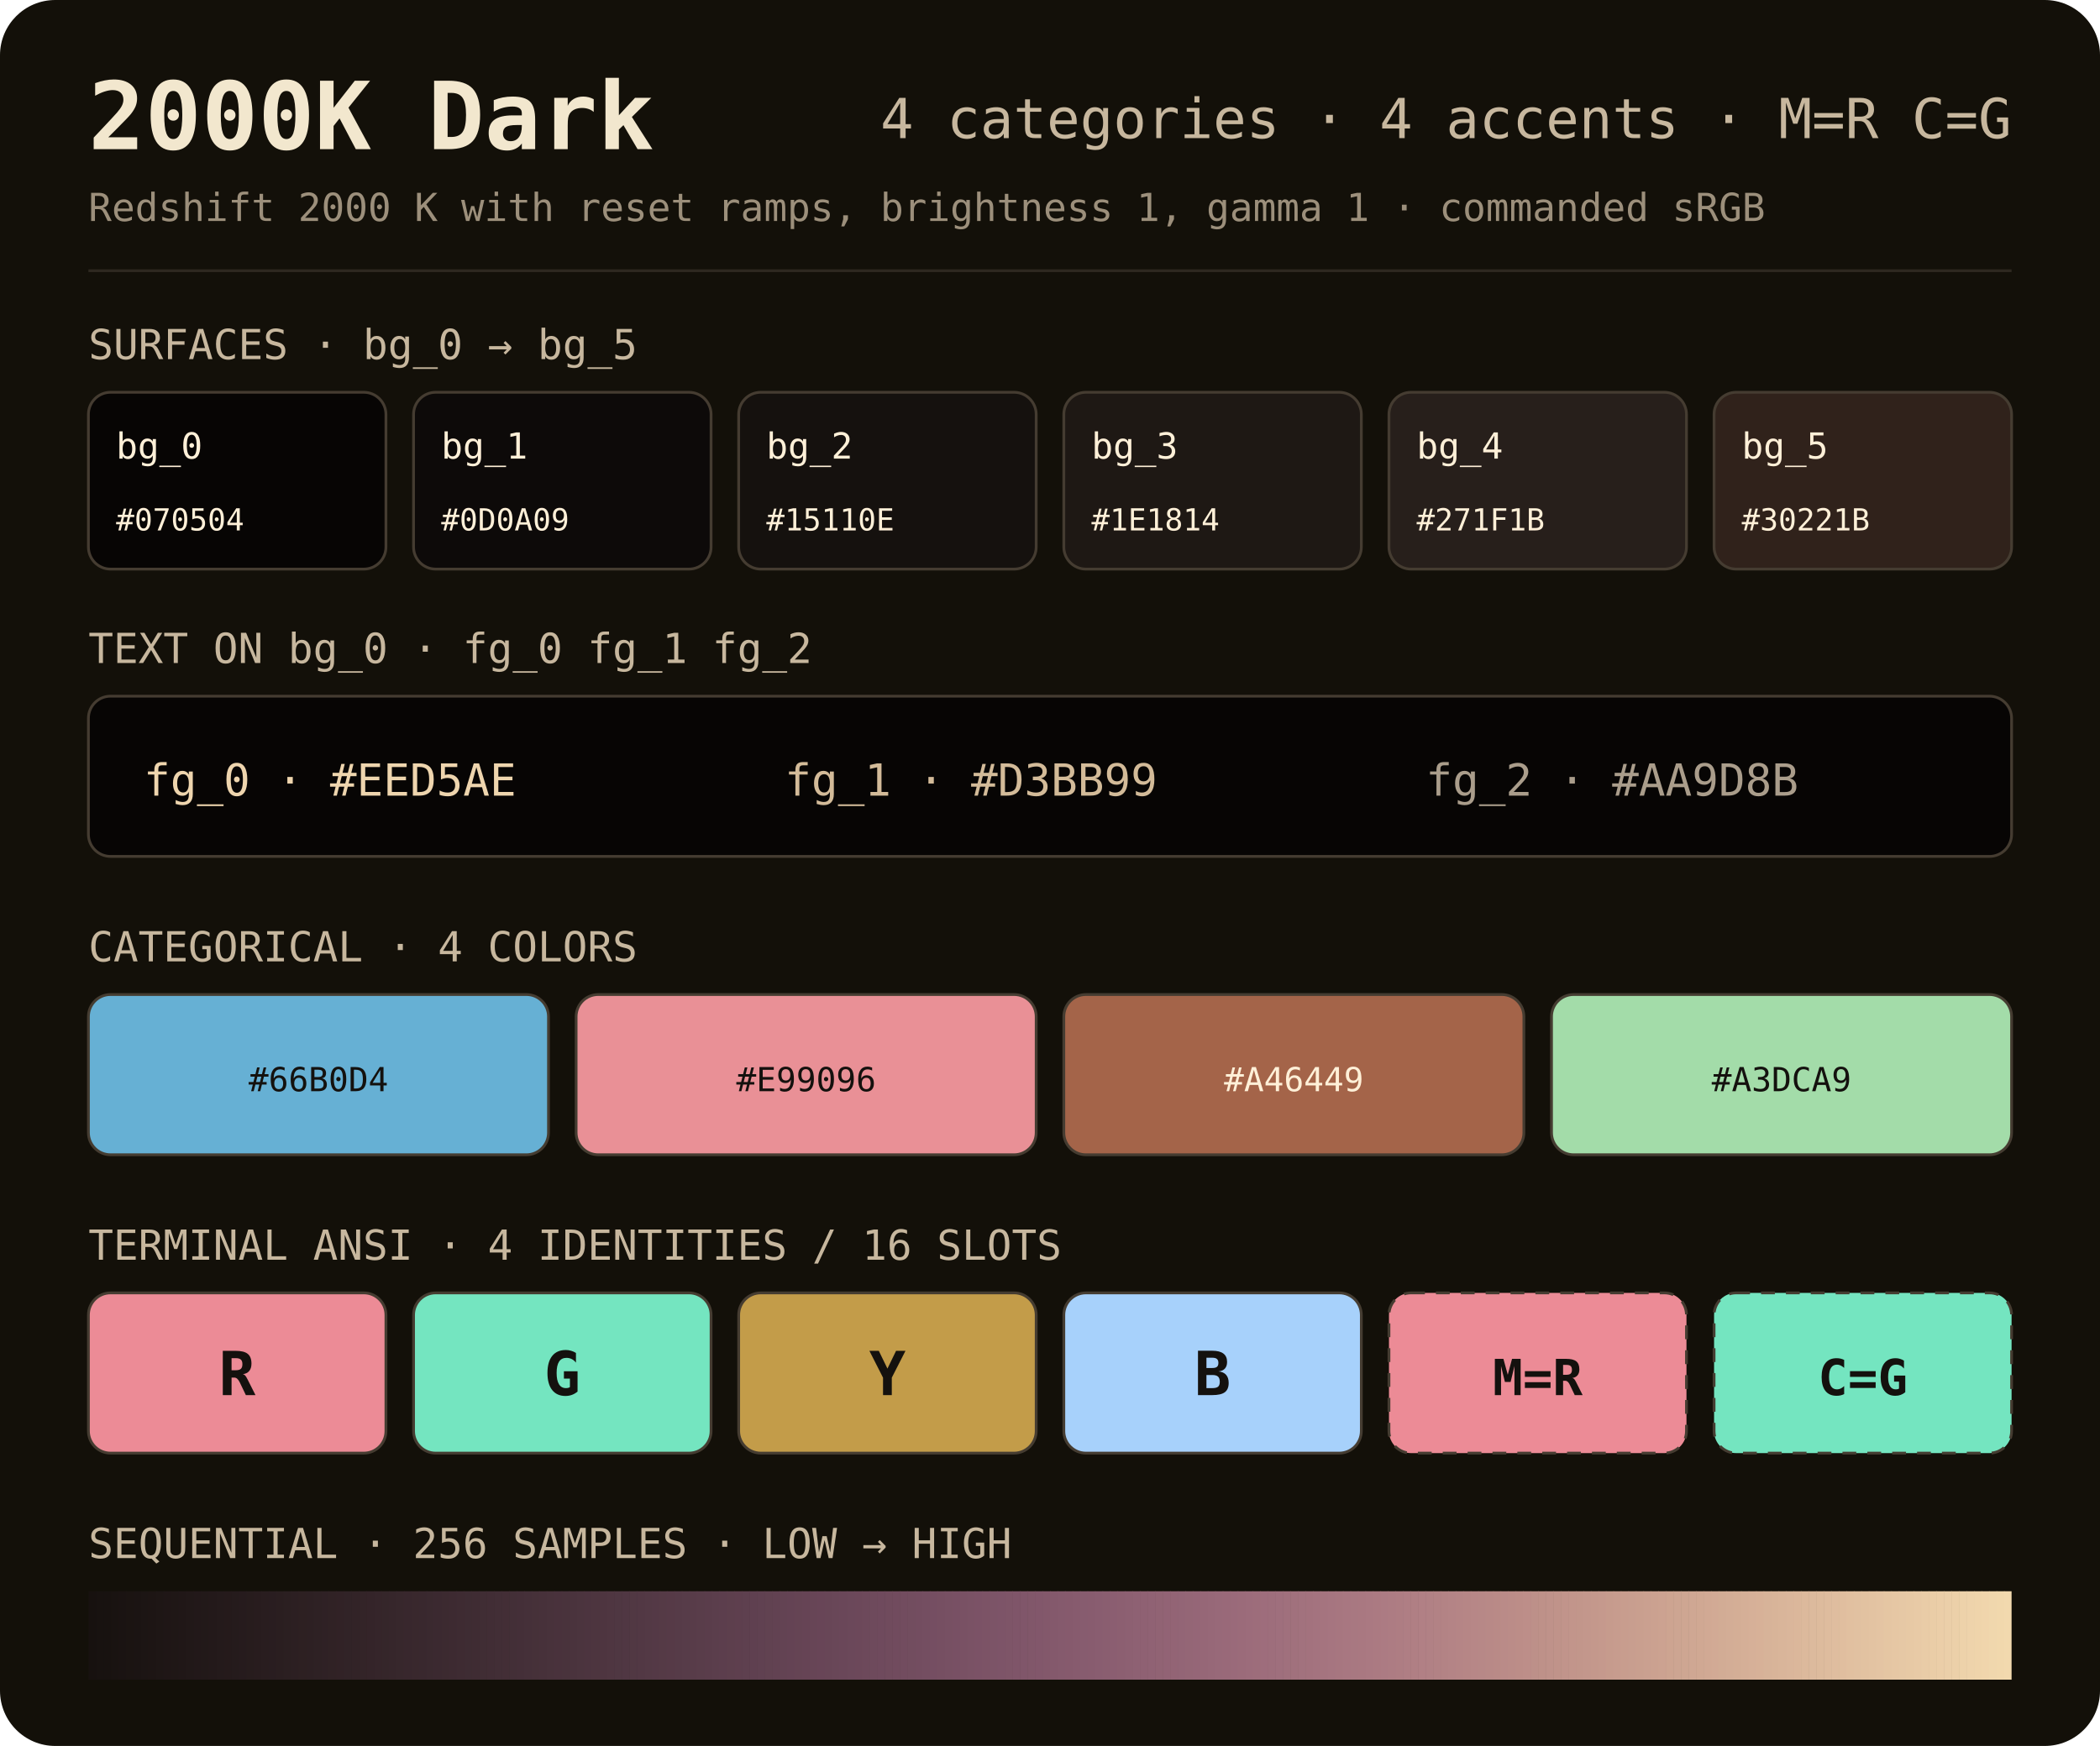
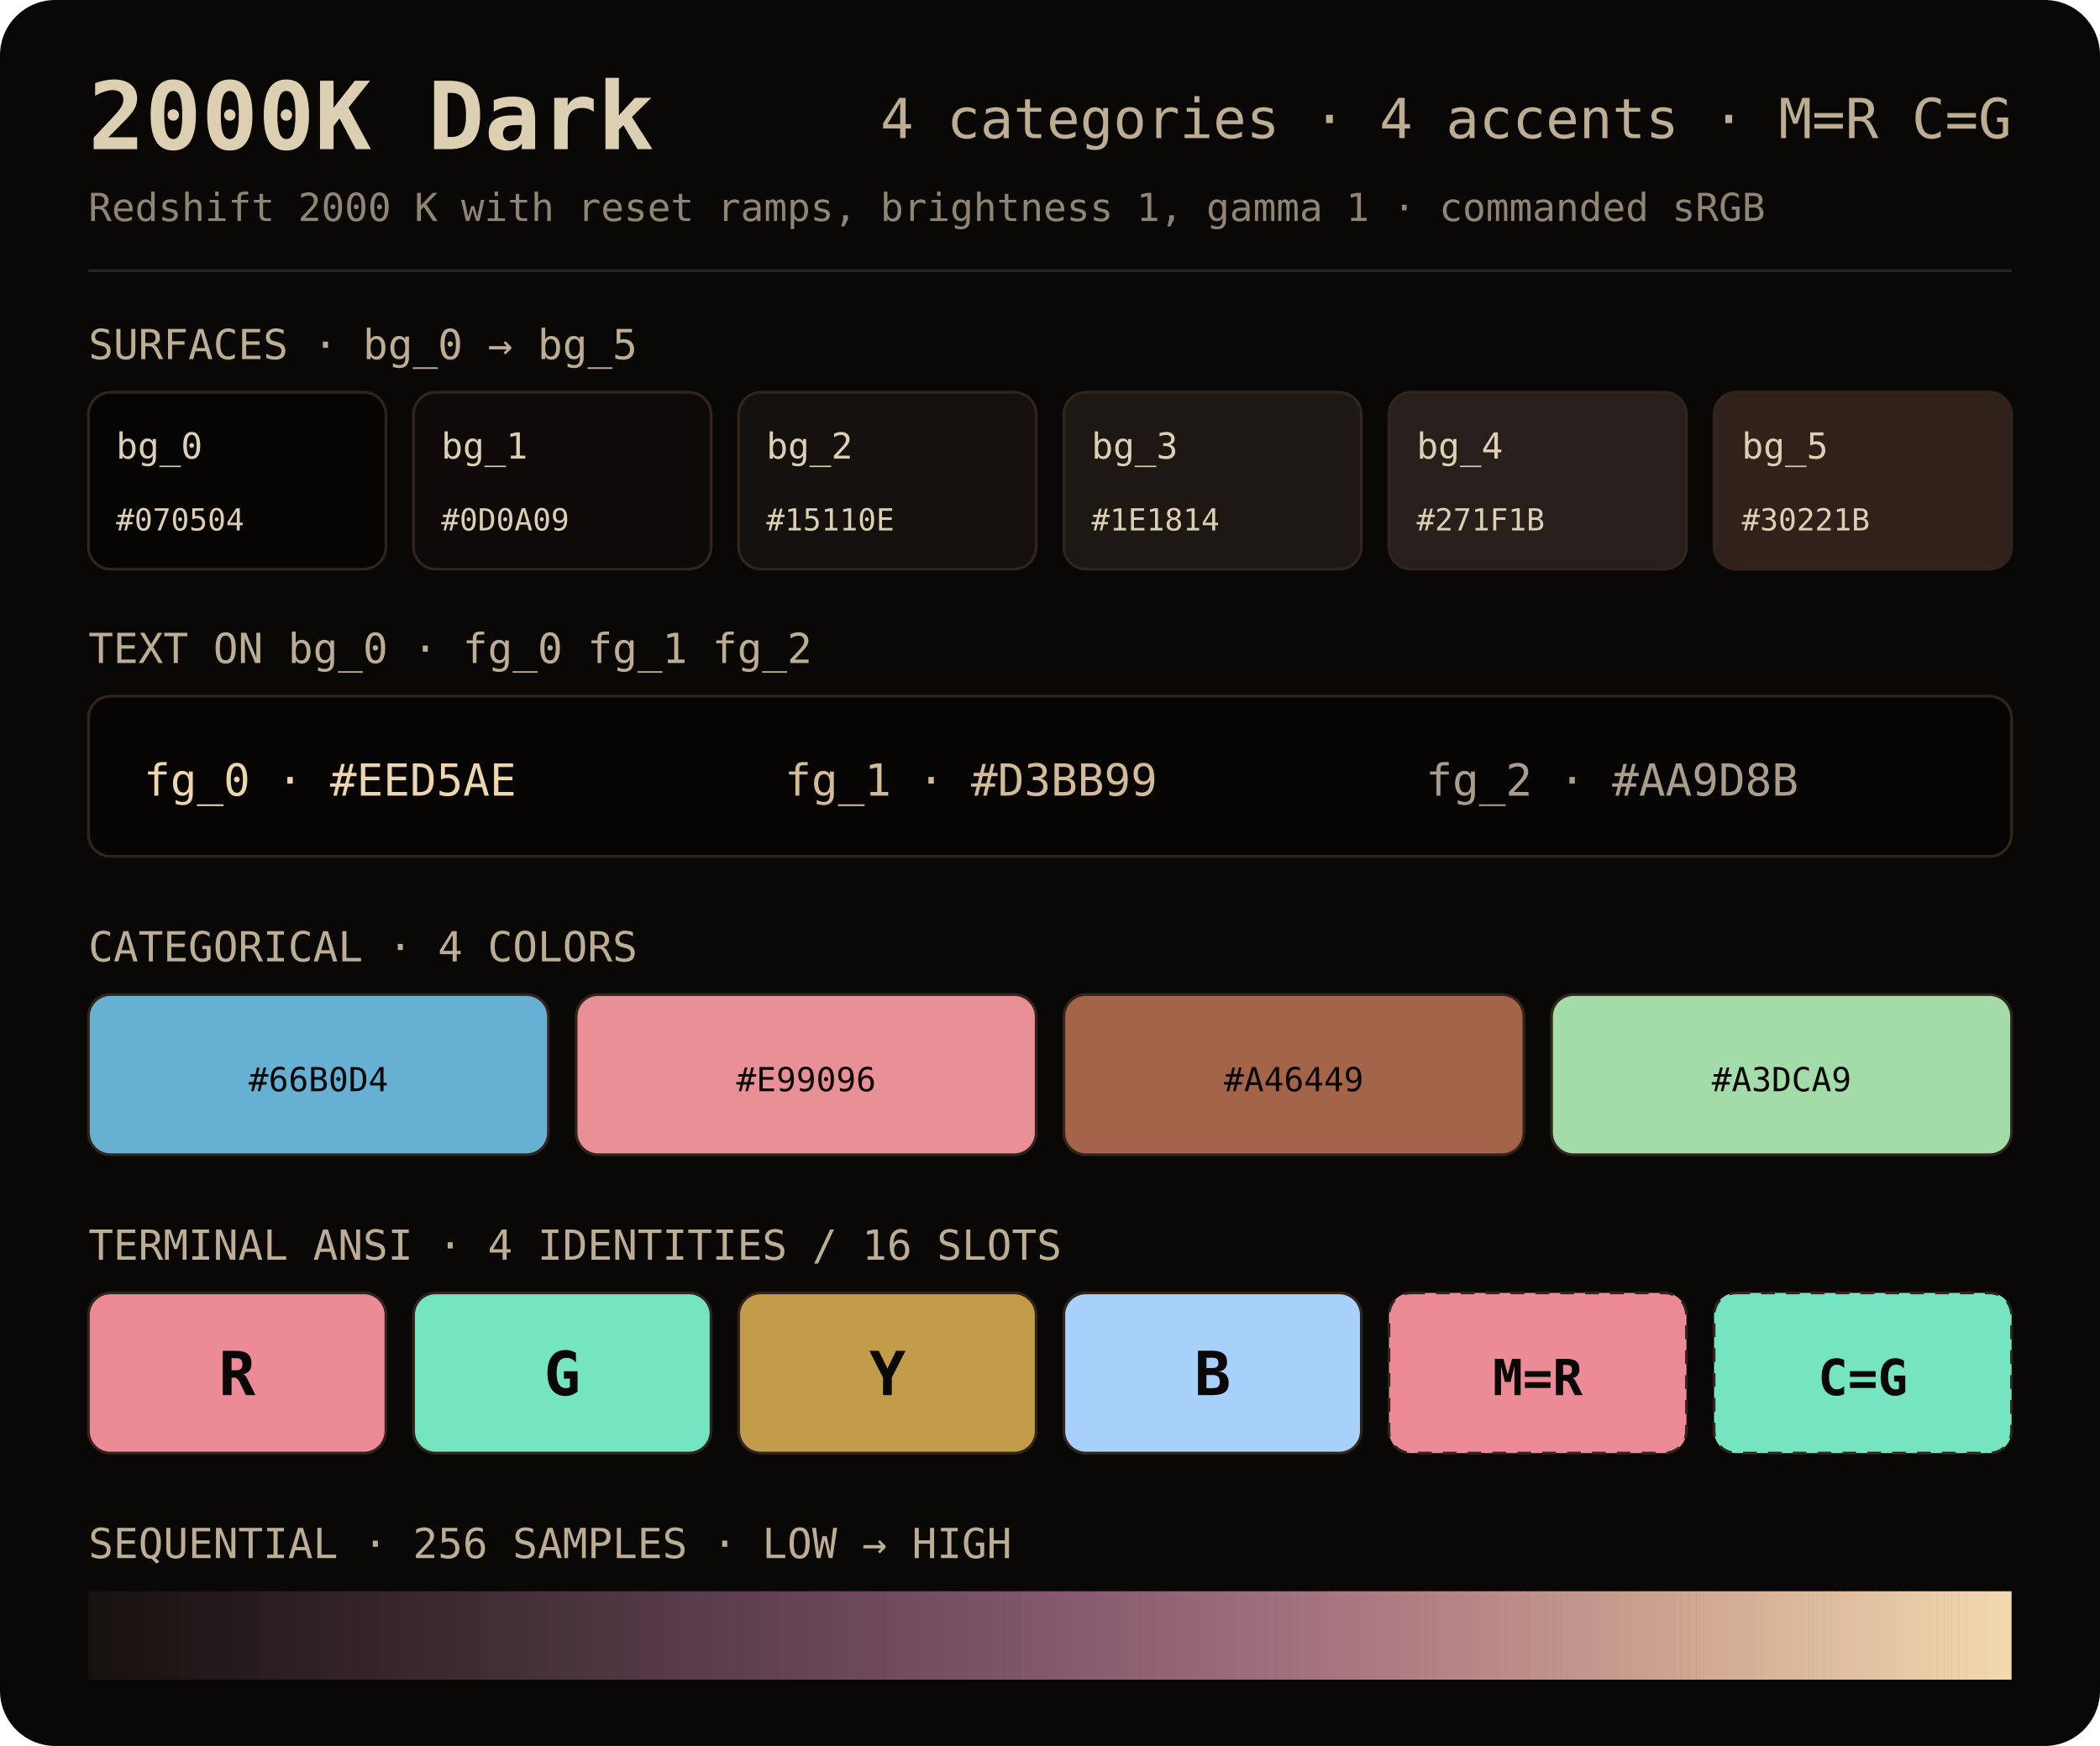
<svg xmlns="http://www.w3.org/2000/svg" width="760" height="632" viewBox="0 0 760 632">
-   <rect width="100%" height="100%" rx="20" fill="#131009" />
-   <text x="32" y="54" fill="#F2E7CE" font-size="34" font-family="ui-monospace, SFMono-Regular, Menlo, monospace" font-weight="700">2000K Dark</text>
-   <text x="728" y="50" fill="#C7B79E" font-size="20" font-family="ui-monospace, SFMono-Regular, Menlo, monospace" text-anchor="end">4 categories · 4 accents · M=R C=G</text>
-   <text x="32" y="80" fill="#9C8F7B" font-size="14" font-family="ui-monospace, SFMono-Regular, Menlo, monospace">Redshift 2000 K with reset ramps, brightness 1, gamma 1 · commanded sRGB</text>
-   <line x1="32" y1="98" x2="728" y2="98" stroke="#2E2820" />
-   <text x="32" y="130" fill="#C7B79E" font-size="15" font-family="ui-monospace, SFMono-Regular, Menlo, monospace">SURFACES · bg_0 → bg_5</text>
-   <rect x="32.00" y="142" width="107.67" height="64" rx="8" fill="#070504" stroke="#453C31" />
-   <text x="42.0" y="166" fill="#FFF0D8" font-size="13" font-family="ui-monospace, SFMono-Regular, Menlo, monospace">bg_0</text>
-   <text x="42.0" y="192" fill="#FFF0D8" font-size="11" font-family="ui-monospace, SFMono-Regular, Menlo, monospace">#070504</text>
-   <rect x="149.67" y="142" width="107.67" height="64" rx="8" fill="#0D0A09" stroke="#453C31" />
-   <text x="159.667" y="166" fill="#FFF0D8" font-size="13" font-family="ui-monospace, SFMono-Regular, Menlo, monospace">bg_1</text>
-   <text x="159.667" y="192" fill="#FFF0D8" font-size="11" font-family="ui-monospace, SFMono-Regular, Menlo, monospace">#0D0A09</text>
-   <rect x="267.33" y="142" width="107.67" height="64" rx="8" fill="#15110E" stroke="#453C31" />
-   <text x="277.333" y="166" fill="#FFF0D8" font-size="13" font-family="ui-monospace, SFMono-Regular, Menlo, monospace">bg_2</text>
-   <text x="277.333" y="192" fill="#FFF0D8" font-size="11" font-family="ui-monospace, SFMono-Regular, Menlo, monospace">#15110E</text>
-   <rect x="385.00" y="142" width="107.67" height="64" rx="8" fill="#1E1814" stroke="#453C31" />
-   <text x="395.0" y="166" fill="#FFF0D8" font-size="13" font-family="ui-monospace, SFMono-Regular, Menlo, monospace">bg_3</text>
-   <text x="395.0" y="192" fill="#FFF0D8" font-size="11" font-family="ui-monospace, SFMono-Regular, Menlo, monospace">#1E1814</text>
-   <rect x="502.67" y="142" width="107.67" height="64" rx="8" fill="#271F1B" stroke="#453C31" />
-   <text x="512.667" y="166" fill="#FFF0D8" font-size="13" font-family="ui-monospace, SFMono-Regular, Menlo, monospace">bg_4</text>
-   <text x="512.667" y="192" fill="#FFF0D8" font-size="11" font-family="ui-monospace, SFMono-Regular, Menlo, monospace">#271F1B</text>
-   <rect x="620.33" y="142" width="107.67" height="64" rx="8" fill="#30221B" stroke="#453C31" />
-   <text x="630.333" y="166" fill="#FFF0D8" font-size="13" font-family="ui-monospace, SFMono-Regular, Menlo, monospace">bg_5</text>
-   <text x="630.333" y="192" fill="#FFF0D8" font-size="11" font-family="ui-monospace, SFMono-Regular, Menlo, monospace">#30221B</text>
-   <text x="32" y="240" fill="#C7B79E" font-size="15" font-family="ui-monospace, SFMono-Regular, Menlo, monospace">TEXT ON bg_0 · fg_0 fg_1 fg_2</text>
-   <rect x="32" y="252" width="696" height="58" rx="8" fill="#070504" stroke="#453C31" />
+   <rect width="100%" height="100%" rx="20" fill="#090807" />
+   <text x="32" y="54" fill="#DDD0B2" font-size="34" font-family="ui-monospace, SFMono-Regular, Menlo, monospace" font-weight="700">2000K Dark</text>
+   <text x="728" y="50" fill="#BDAE93" font-size="20" font-family="ui-monospace, SFMono-Regular, Menlo, monospace" text-anchor="end">4 categories · 4 accents · M=R C=G</text>
+   <text x="32" y="80" fill="#908472" font-size="14" font-family="ui-monospace, SFMono-Regular, Menlo, monospace">Redshift 2000 K with reset ramps, brightness 1, gamma 1 · commanded sRGB</text>
+   <line x1="32" y1="98" x2="728" y2="98" stroke="#29251F" />
+   <text x="32" y="130" fill="#BDAE93" font-size="15" font-family="ui-monospace, SFMono-Regular, Menlo, monospace">SURFACES · bg_0 → bg_5</text>
+   <rect x="32.00" y="142" width="107.67" height="64" rx="8" fill="#070504" stroke="#32241B" />
+   <text x="42.0" y="166" fill="#DDD0B2" font-size="13" font-family="ui-monospace, SFMono-Regular, Menlo, monospace">bg_0</text>
+   <text x="42.0" y="192" fill="#DDD0B2" font-size="11" font-family="ui-monospace, SFMono-Regular, Menlo, monospace">#070504</text>
+   <rect x="149.67" y="142" width="107.67" height="64" rx="8" fill="#0D0A09" stroke="#32241B" />
+   <text x="159.667" y="166" fill="#DDD0B2" font-size="13" font-family="ui-monospace, SFMono-Regular, Menlo, monospace">bg_1</text>
+   <text x="159.667" y="192" fill="#DDD0B2" font-size="11" font-family="ui-monospace, SFMono-Regular, Menlo, monospace">#0D0A09</text>
+   <rect x="267.33" y="142" width="107.67" height="64" rx="8" fill="#15110E" stroke="#32241B" />
+   <text x="277.333" y="166" fill="#DDD0B2" font-size="13" font-family="ui-monospace, SFMono-Regular, Menlo, monospace">bg_2</text>
+   <text x="277.333" y="192" fill="#DDD0B2" font-size="11" font-family="ui-monospace, SFMono-Regular, Menlo, monospace">#15110E</text>
+   <rect x="385.00" y="142" width="107.67" height="64" rx="8" fill="#1E1814" stroke="#32241B" />
+   <text x="395.0" y="166" fill="#DDD0B2" font-size="13" font-family="ui-monospace, SFMono-Regular, Menlo, monospace">bg_3</text>
+   <text x="395.0" y="192" fill="#DDD0B2" font-size="11" font-family="ui-monospace, SFMono-Regular, Menlo, monospace">#1E1814</text>
+   <rect x="502.67" y="142" width="107.67" height="64" rx="8" fill="#271F1B" stroke="#32241B" />
+   <text x="512.667" y="166" fill="#DDD0B2" font-size="13" font-family="ui-monospace, SFMono-Regular, Menlo, monospace">bg_4</text>
+   <text x="512.667" y="192" fill="#DDD0B2" font-size="11" font-family="ui-monospace, SFMono-Regular, Menlo, monospace">#271F1B</text>
+   <rect x="620.33" y="142" width="107.67" height="64" rx="8" fill="#30221B" stroke="#32241B" />
+   <text x="630.333" y="166" fill="#DDD0B2" font-size="13" font-family="ui-monospace, SFMono-Regular, Menlo, monospace">bg_5</text>
+   <text x="630.333" y="192" fill="#DDD0B2" font-size="11" font-family="ui-monospace, SFMono-Regular, Menlo, monospace">#30221B</text>
+   <text x="32" y="240" fill="#BDAE93" font-size="15" font-family="ui-monospace, SFMono-Regular, Menlo, monospace">TEXT ON bg_0 · fg_0 fg_1 fg_2</text>
+   <rect x="32" y="252" width="696" height="58" rx="8" fill="#070504" stroke="#32241B" />
  <text x="52" y="288" fill="#EED5AE" font-size="16" font-family="ui-monospace, SFMono-Regular, Menlo, monospace">fg_0 · #EED5AE</text>
  <text x="284" y="288" fill="#D3BB99" font-size="16" font-family="ui-monospace, SFMono-Regular, Menlo, monospace">fg_1 · #D3BB99</text>
  <text x="516" y="288" fill="#AA9D8B" font-size="16" font-family="ui-monospace, SFMono-Regular, Menlo, monospace">fg_2 · #AA9D8B</text>
-   <text x="32" y="348" fill="#C7B79E" font-size="15" font-family="ui-monospace, SFMono-Regular, Menlo, monospace">CATEGORICAL · 4 COLORS</text>
-   <rect x="32.00" y="360" width="166.50" height="58" rx="8" fill="#66B0D4" stroke="#453C31" />
-   <text x="115.25" y="395" fill="#14110E" font-size="12" font-family="ui-monospace, SFMono-Regular, Menlo, monospace" text-anchor="middle">#66B0D4</text>
-   <rect x="208.50" y="360" width="166.50" height="58" rx="8" fill="#E99096" stroke="#453C31" />
-   <text x="291.75" y="395" fill="#14110E" font-size="12" font-family="ui-monospace, SFMono-Regular, Menlo, monospace" text-anchor="middle">#E99096</text>
-   <rect x="385.00" y="360" width="166.50" height="58" rx="8" fill="#A46449" stroke="#453C31" />
-   <text x="468.25" y="395" fill="#FFF0D8" font-size="12" font-family="ui-monospace, SFMono-Regular, Menlo, monospace" text-anchor="middle">#A46449</text>
-   <rect x="561.50" y="360" width="166.50" height="58" rx="8" fill="#A3DCA9" stroke="#453C31" />
-   <text x="644.75" y="395" fill="#14110E" font-size="12" font-family="ui-monospace, SFMono-Regular, Menlo, monospace" text-anchor="middle">#A3DCA9</text>
-   <text x="32" y="456" fill="#C7B79E" font-size="15" font-family="ui-monospace, SFMono-Regular, Menlo, monospace">TERMINAL ANSI · 4 IDENTITIES / 16 SLOTS</text>
-   <rect x="32.00" y="468" width="107.67" height="58" rx="8" fill="#EC8B96" stroke="#453C31" />
-   <text x="85.833" y="505" fill="#14110E" font-size="22" font-family="ui-monospace, SFMono-Regular, Menlo, monospace" font-weight="700" text-anchor="middle">R</text>
-   <rect x="149.67" y="468" width="107.67" height="58" rx="8" fill="#74E5C0" stroke="#453C31" />
-   <text x="203.5" y="505" fill="#14110E" font-size="22" font-family="ui-monospace, SFMono-Regular, Menlo, monospace" font-weight="700" text-anchor="middle">G</text>
-   <rect x="267.33" y="468" width="107.67" height="58" rx="8" fill="#C39C49" stroke="#453C31" />
-   <text x="321.167" y="505" fill="#14110E" font-size="22" font-family="ui-monospace, SFMono-Regular, Menlo, monospace" font-weight="700" text-anchor="middle">Y</text>
-   <rect x="385.00" y="468" width="107.67" height="58" rx="8" fill="#A7D1FB" stroke="#453C31" />
-   <text x="438.833" y="505" fill="#14110E" font-size="22" font-family="ui-monospace, SFMono-Regular, Menlo, monospace" font-weight="700" text-anchor="middle">B</text>
-   <rect x="502.67" y="468" width="107.67" height="58" rx="8" fill="#EC8B96" stroke="#453C31" stroke-dasharray="5 4" />
-   <text x="556.5" y="505" fill="#14110E" font-size="18" font-family="ui-monospace, SFMono-Regular, Menlo, monospace" font-weight="700" text-anchor="middle">M=R</text>
-   <rect x="620.33" y="468" width="107.67" height="58" rx="8" fill="#74E5C0" stroke="#453C31" stroke-dasharray="5 4" />
-   <text x="674.167" y="505" fill="#14110E" font-size="18" font-family="ui-monospace, SFMono-Regular, Menlo, monospace" font-weight="700" text-anchor="middle">C=G</text>
-   <text x="32" y="564" fill="#C7B79E" font-size="15" font-family="ui-monospace, SFMono-Regular, Menlo, monospace">SEQUENTIAL · 256 SAMPLES · LOW → HIGH</text>
+   <text x="32" y="348" fill="#BDAE93" font-size="15" font-family="ui-monospace, SFMono-Regular, Menlo, monospace">CATEGORICAL · 4 COLORS</text>
+   <rect x="32.00" y="360" width="166.50" height="58" rx="8" fill="#66B0D4" stroke="#32241B" />
+   <text x="115.25" y="395" fill="#090807" font-size="12" font-family="ui-monospace, SFMono-Regular, Menlo, monospace" text-anchor="middle">#66B0D4</text>
+   <rect x="208.50" y="360" width="166.50" height="58" rx="8" fill="#E99096" stroke="#32241B" />
+   <text x="291.75" y="395" fill="#090807" font-size="12" font-family="ui-monospace, SFMono-Regular, Menlo, monospace" text-anchor="middle">#E99096</text>
+   <rect x="385.00" y="360" width="166.50" height="58" rx="8" fill="#A46449" stroke="#32241B" />
+   <text x="468.25" y="395" fill="#090807" font-size="12" font-family="ui-monospace, SFMono-Regular, Menlo, monospace" text-anchor="middle">#A46449</text>
+   <rect x="561.50" y="360" width="166.50" height="58" rx="8" fill="#A3DCA9" stroke="#32241B" />
+   <text x="644.75" y="395" fill="#090807" font-size="12" font-family="ui-monospace, SFMono-Regular, Menlo, monospace" text-anchor="middle">#A3DCA9</text>
+   <text x="32" y="456" fill="#BDAE93" font-size="15" font-family="ui-monospace, SFMono-Regular, Menlo, monospace">TERMINAL ANSI · 4 IDENTITIES / 16 SLOTS</text>
+   <rect x="32.00" y="468" width="107.67" height="58" rx="8" fill="#EC8B96" stroke="#32241B" />
+   <text x="85.833" y="505" fill="#090807" font-size="22" font-family="ui-monospace, SFMono-Regular, Menlo, monospace" font-weight="700" text-anchor="middle">R</text>
+   <rect x="149.67" y="468" width="107.67" height="58" rx="8" fill="#74E5C0" stroke="#32241B" />
+   <text x="203.5" y="505" fill="#090807" font-size="22" font-family="ui-monospace, SFMono-Regular, Menlo, monospace" font-weight="700" text-anchor="middle">G</text>
+   <rect x="267.33" y="468" width="107.67" height="58" rx="8" fill="#C39C49" stroke="#32241B" />
+   <text x="321.167" y="505" fill="#090807" font-size="22" font-family="ui-monospace, SFMono-Regular, Menlo, monospace" font-weight="700" text-anchor="middle">Y</text>
+   <rect x="385.00" y="468" width="107.67" height="58" rx="8" fill="#A7D1FB" stroke="#32241B" />
+   <text x="438.833" y="505" fill="#090807" font-size="22" font-family="ui-monospace, SFMono-Regular, Menlo, monospace" font-weight="700" text-anchor="middle">B</text>
+   <rect x="502.67" y="468" width="107.67" height="58" rx="8" fill="#EC8B96" stroke="#32241B" stroke-dasharray="5 4" />
+   <text x="556.5" y="505" fill="#090807" font-size="18" font-family="ui-monospace, SFMono-Regular, Menlo, monospace" font-weight="700" text-anchor="middle">M=R</text>
+   <rect x="620.33" y="468" width="107.67" height="58" rx="8" fill="#74E5C0" stroke="#32241B" stroke-dasharray="5 4" />
+   <text x="674.167" y="505" fill="#090807" font-size="18" font-family="ui-monospace, SFMono-Regular, Menlo, monospace" font-weight="700" text-anchor="middle">C=G</text>
+   <text x="32" y="564" fill="#BDAE93" font-size="15" font-family="ui-monospace, SFMono-Regular, Menlo, monospace">SEQUENTIAL · 256 SAMPLES · LOW → HIGH</text>
  <rect x="32" y="576" width="2.9" height="32" fill="#17110F" />
  <rect x="34.719" y="576" width="2.9" height="32" fill="#181210" />
  <rect x="37.438" y="576" width="2.9" height="32" fill="#181210" />
  <rect x="40.156" y="576" width="2.9" height="32" fill="#191311" />
  <rect x="42.875" y="576" width="2.9" height="32" fill="#1A1312" />
  <rect x="45.594" y="576" width="2.9" height="32" fill="#1B1412" />
  <rect x="48.312" y="576" width="2.9" height="32" fill="#1B1413" />
  <rect x="51.031" y="576" width="2.9" height="32" fill="#1C1514" />
  <rect x="53.75" y="576" width="2.9" height="32" fill="#1D1514" />
  <rect x="56.469" y="576" width="2.9" height="32" fill="#1E1615" />
  <rect x="59.188" y="576" width="2.9" height="32" fill="#1F1616" />
  <rect x="61.906" y="576" width="2.9" height="32" fill="#1F1716" />
  <rect x="64.625" y="576" width="2.9" height="32" fill="#201717" />
  <rect x="67.344" y="576" width="2.9" height="32" fill="#211818" />
  <rect x="70.062" y="576" width="2.9" height="32" fill="#221819" />
  <rect x="72.781" y="576" width="2.9" height="32" fill="#221919" />
  <rect x="75.5" y="576" width="2.9" height="32" fill="#23191A" />
  <rect x="78.219" y="576" width="2.9" height="32" fill="#241A1B" />
  <rect x="80.938" y="576" width="2.9" height="32" fill="#251A1B" />
  <rect x="83.656" y="576" width="2.9" height="32" fill="#251B1C" />
  <rect x="86.375" y="576" width="2.9" height="32" fill="#261B1D" />
  <rect x="89.094" y="576" width="2.9" height="32" fill="#271C1D" />
  <rect x="91.812" y="576" width="2.9" height="32" fill="#281C1E" />
  <rect x="94.531" y="576" width="2.9" height="32" fill="#291D1F" />
  <rect x="97.25" y="576" width="2.9" height="32" fill="#291D20" />
  <rect x="99.969" y="576" width="2.9" height="32" fill="#2A1E20" />
  <rect x="102.688" y="576" width="2.9" height="32" fill="#2B1F21" />
  <rect x="105.406" y="576" width="2.9" height="32" fill="#2C1F22" />
  <rect x="108.125" y="576" width="2.9" height="32" fill="#2D2022" />
  <rect x="110.844" y="576" width="2.9" height="32" fill="#2D2023" />
  <rect x="113.562" y="576" width="2.9" height="32" fill="#2E2124" />
  <rect x="116.281" y="576" width="2.9" height="32" fill="#2F2125" />
  <rect x="119" y="576" width="2.9" height="32" fill="#302225" />
  <rect x="121.719" y="576" width="2.9" height="32" fill="#312226" />
  <rect x="124.438" y="576" width="2.9" height="32" fill="#312327" />
  <rect x="127.156" y="576" width="2.9" height="32" fill="#322327" />
  <rect x="129.875" y="576" width="2.9" height="32" fill="#332428" />
  <rect x="132.594" y="576" width="2.9" height="32" fill="#342429" />
  <rect x="135.312" y="576" width="2.9" height="32" fill="#35252A" />
  <rect x="138.031" y="576" width="2.9" height="32" fill="#35262A" />
  <rect x="140.75" y="576" width="2.9" height="32" fill="#36262B" />
  <rect x="143.469" y="576" width="2.9" height="32" fill="#37272C" />
  <rect x="146.188" y="576" width="2.9" height="32" fill="#38272D" />
  <rect x="148.906" y="576" width="2.9" height="32" fill="#39282D" />
  <rect x="151.625" y="576" width="2.9" height="32" fill="#39282E" />
  <rect x="154.344" y="576" width="2.9" height="32" fill="#3A292F" />
  <rect x="157.062" y="576" width="2.9" height="32" fill="#3B2930" />
  <rect x="159.781" y="576" width="2.9" height="32" fill="#3C2A30" />
  <rect x="162.5" y="576" width="2.9" height="32" fill="#3D2A31" />
  <rect x="165.219" y="576" width="2.9" height="32" fill="#3E2B32" />
  <rect x="167.938" y="576" width="2.9" height="32" fill="#3E2C33" />
  <rect x="170.656" y="576" width="2.9" height="32" fill="#3F2C33" />
  <rect x="173.375" y="576" width="2.9" height="32" fill="#402D34" />
  <rect x="176.094" y="576" width="2.9" height="32" fill="#412D35" />
  <rect x="178.812" y="576" width="2.9" height="32" fill="#422E36" />
  <rect x="181.531" y="576" width="2.9" height="32" fill="#432E36" />
  <rect x="184.25" y="576" width="2.9" height="32" fill="#432F37" />
  <rect x="186.969" y="576" width="2.9" height="32" fill="#442F38" />
  <rect x="189.688" y="576" width="2.9" height="32" fill="#453039" />
  <rect x="192.406" y="576" width="2.9" height="32" fill="#463139" />
  <rect x="195.125" y="576" width="2.9" height="32" fill="#47313A" />
  <rect x="197.844" y="576" width="2.9" height="32" fill="#48323B" />
  <rect x="200.562" y="576" width="2.9" height="32" fill="#49323C" />
  <rect x="203.281" y="576" width="2.9" height="32" fill="#49333C" />
  <rect x="206" y="576" width="2.9" height="32" fill="#4A333D" />
  <rect x="208.719" y="576" width="2.9" height="32" fill="#4B343E" />
  <rect x="211.438" y="576" width="2.9" height="32" fill="#4C343F" />
  <rect x="214.156" y="576" width="2.9" height="32" fill="#4D353F" />
  <rect x="216.875" y="576" width="2.9" height="32" fill="#4E3540" />
  <rect x="219.594" y="576" width="2.9" height="32" fill="#4F3641" />
  <rect x="222.312" y="576" width="2.9" height="32" fill="#4F3742" />
  <rect x="225.031" y="576" width="2.9" height="32" fill="#503743" />
  <rect x="227.75" y="576" width="2.9" height="32" fill="#513843" />
  <rect x="230.469" y="576" width="2.9" height="32" fill="#523844" />
  <rect x="233.188" y="576" width="2.9" height="32" fill="#533945" />
  <rect x="235.906" y="576" width="2.9" height="32" fill="#543946" />
  <rect x="238.625" y="576" width="2.9" height="32" fill="#553A46" />
  <rect x="241.344" y="576" width="2.9" height="32" fill="#563A47" />
  <rect x="244.062" y="576" width="2.9" height="32" fill="#563B48" />
  <rect x="246.781" y="576" width="2.9" height="32" fill="#573C49" />
  <rect x="249.5" y="576" width="2.9" height="32" fill="#583C49" />
  <rect x="252.219" y="576" width="2.9" height="32" fill="#593D4A" />
  <rect x="254.938" y="576" width="2.9" height="32" fill="#5A3D4B" />
  <rect x="257.656" y="576" width="2.9" height="32" fill="#5B3E4C" />
  <rect x="260.375" y="576" width="2.9" height="32" fill="#5C3E4D" />
  <rect x="263.094" y="576" width="2.9" height="32" fill="#5D3F4D" />
  <rect x="265.812" y="576" width="2.9" height="32" fill="#5E3F4E" />
  <rect x="268.531" y="576" width="2.9" height="32" fill="#5E404F" />
  <rect x="271.25" y="576" width="2.9" height="32" fill="#5F4050" />
  <rect x="273.969" y="576" width="2.9" height="32" fill="#604151" />
  <rect x="276.688" y="576" width="2.9" height="32" fill="#614251" />
  <rect x="279.406" y="576" width="2.9" height="32" fill="#624252" />
  <rect x="282.125" y="576" width="2.9" height="32" fill="#634353" />
  <rect x="284.844" y="576" width="2.9" height="32" fill="#644354" />
  <rect x="287.562" y="576" width="2.9" height="32" fill="#654454" />
  <rect x="290.281" y="576" width="2.9" height="32" fill="#664455" />
  <rect x="293" y="576" width="2.9" height="32" fill="#674556" />
  <rect x="295.719" y="576" width="2.9" height="32" fill="#684557" />
  <rect x="298.438" y="576" width="2.9" height="32" fill="#684657" />
  <rect x="301.156" y="576" width="2.9" height="32" fill="#694758" />
  <rect x="303.875" y="576" width="2.9" height="32" fill="#6A4759" />
  <rect x="306.594" y="576" width="2.9" height="32" fill="#6B485A" />
  <rect x="309.312" y="576" width="2.9" height="32" fill="#6C485A" />
  <rect x="312.031" y="576" width="2.9" height="32" fill="#6D495B" />
  <rect x="314.75" y="576" width="2.9" height="32" fill="#6E4A5C" />
  <rect x="317.469" y="576" width="2.9" height="32" fill="#6F4A5D" />
  <rect x="320.188" y="576" width="2.9" height="32" fill="#704B5D" />
  <rect x="322.906" y="576" width="2.9" height="32" fill="#714B5E" />
  <rect x="325.625" y="576" width="2.9" height="32" fill="#724C5F" />
  <rect x="328.344" y="576" width="2.9" height="32" fill="#724D5F" />
  <rect x="331.062" y="576" width="2.9" height="32" fill="#734D60" />
  <rect x="333.781" y="576" width="2.9" height="32" fill="#744E61" />
  <rect x="336.5" y="576" width="2.9" height="32" fill="#754E62" />
  <rect x="339.219" y="576" width="2.9" height="32" fill="#764F62" />
  <rect x="341.938" y="576" width="2.9" height="32" fill="#775063" />
  <rect x="344.656" y="576" width="2.9" height="32" fill="#785064" />
  <rect x="347.375" y="576" width="2.9" height="32" fill="#795164" />
  <rect x="350.094" y="576" width="2.9" height="32" fill="#7A5265" />
  <rect x="352.812" y="576" width="2.9" height="32" fill="#7B5266" />
  <rect x="355.531" y="576" width="2.9" height="32" fill="#7C5366" />
  <rect x="358.25" y="576" width="2.9" height="32" fill="#7C5467" />
  <rect x="360.969" y="576" width="2.9" height="32" fill="#7D5468" />
  <rect x="363.688" y="576" width="2.9" height="32" fill="#7E5568" />
  <rect x="366.406" y="576" width="2.9" height="32" fill="#7F5569" />
  <rect x="369.125" y="576" width="2.9" height="32" fill="#80566A" />
  <rect x="371.844" y="576" width="2.9" height="32" fill="#81576A" />
  <rect x="374.562" y="576" width="2.9" height="32" fill="#82576B" />
  <rect x="377.281" y="576" width="2.9" height="32" fill="#83586B" />
  <rect x="380" y="576" width="2.9" height="32" fill="#84596C" />
  <rect x="382.719" y="576" width="2.9" height="32" fill="#855A6D" />
  <rect x="385.438" y="576" width="2.9" height="32" fill="#865A6D" />
  <rect x="388.156" y="576" width="2.9" height="32" fill="#875B6E" />
  <rect x="390.875" y="576" width="2.9" height="32" fill="#875C6F" />
  <rect x="393.594" y="576" width="2.9" height="32" fill="#885C6F" />
  <rect x="396.312" y="576" width="2.9" height="32" fill="#895D70" />
  <rect x="399.031" y="576" width="2.9" height="32" fill="#8A5E70" />
  <rect x="401.75" y="576" width="2.9" height="32" fill="#8B5E71" />
  <rect x="404.469" y="576" width="2.9" height="32" fill="#8C5F71" />
  <rect x="407.188" y="576" width="2.9" height="32" fill="#8D6072" />
  <rect x="409.906" y="576" width="2.9" height="32" fill="#8E6173" />
  <rect x="412.625" y="576" width="2.9" height="32" fill="#8F6173" />
  <rect x="415.344" y="576" width="2.9" height="32" fill="#906274" />
  <rect x="418.062" y="576" width="2.9" height="32" fill="#916374" />
  <rect x="420.781" y="576" width="2.9" height="32" fill="#926375" />
  <rect x="423.5" y="576" width="2.9" height="32" fill="#936475" />
  <rect x="426.219" y="576" width="2.9" height="32" fill="#936576" />
  <rect x="428.938" y="576" width="2.9" height="32" fill="#946676" />
  <rect x="431.656" y="576" width="2.9" height="32" fill="#956677" />
  <rect x="434.375" y="576" width="2.9" height="32" fill="#966777" />
  <rect x="437.094" y="576" width="2.9" height="32" fill="#976878" />
  <rect x="439.812" y="576" width="2.9" height="32" fill="#986979" />
  <rect x="442.531" y="576" width="2.9" height="32" fill="#996979" />
  <rect x="445.25" y="576" width="2.9" height="32" fill="#9A6A7A" />
  <rect x="447.969" y="576" width="2.9" height="32" fill="#9B6B7A" />
  <rect x="450.688" y="576" width="2.9" height="32" fill="#9C6C7B" />
  <rect x="453.406" y="576" width="2.9" height="32" fill="#9D6D7B" />
  <rect x="456.125" y="576" width="2.9" height="32" fill="#9E6D7C" />
  <rect x="458.844" y="576" width="2.9" height="32" fill="#9E6E7C" />
  <rect x="461.562" y="576" width="2.9" height="32" fill="#9F6F7D" />
  <rect x="464.281" y="576" width="2.9" height="32" fill="#A0707D" />
  <rect x="467" y="576" width="2.9" height="32" fill="#A1717D" />
  <rect x="469.719" y="576" width="2.9" height="32" fill="#A2727E" />
  <rect x="472.438" y="576" width="2.9" height="32" fill="#A3727E" />
  <rect x="475.156" y="576" width="2.9" height="32" fill="#A4737F" />
  <rect x="477.875" y="576" width="2.9" height="32" fill="#A5747F" />
  <rect x="480.594" y="576" width="2.9" height="32" fill="#A67580" />
  <rect x="483.312" y="576" width="2.9" height="32" fill="#A77680" />
  <rect x="486.031" y="576" width="2.9" height="32" fill="#A87781" />
  <rect x="488.75" y="576" width="2.9" height="32" fill="#A87881" />
  <rect x="491.469" y="576" width="2.9" height="32" fill="#A97881" />
  <rect x="494.188" y="576" width="2.9" height="32" fill="#AA7982" />
  <rect x="496.906" y="576" width="2.9" height="32" fill="#AB7A82" />
  <rect x="499.625" y="576" width="2.9" height="32" fill="#AC7B83" />
  <rect x="502.344" y="576" width="2.9" height="32" fill="#AD7C83" />
  <rect x="505.062" y="576" width="2.9" height="32" fill="#AE7D83" />
  <rect x="507.781" y="576" width="2.9" height="32" fill="#AF7E84" />
  <rect x="510.5" y="576" width="2.9" height="32" fill="#B07F84" />
  <rect x="513.219" y="576" width="2.9" height="32" fill="#B18085" />
  <rect x="515.938" y="576" width="2.9" height="32" fill="#B18185" />
  <rect x="518.656" y="576" width="2.9" height="32" fill="#B28285" />
  <rect x="521.375" y="576" width="2.9" height="32" fill="#B38385" />
  <rect x="524.094" y="576" width="2.9" height="32" fill="#B48486" />
  <rect x="526.812" y="576" width="2.9" height="32" fill="#B58586" />
  <rect x="529.531" y="576" width="2.9" height="32" fill="#B68686" />
  <rect x="532.25" y="576" width="2.9" height="32" fill="#B78787" />
  <rect x="534.969" y="576" width="2.9" height="32" fill="#B78887" />
  <rect x="537.688" y="576" width="2.9" height="32" fill="#B88987" />
  <rect x="540.406" y="576" width="2.9" height="32" fill="#B98A87" />
  <rect x="543.125" y="576" width="2.9" height="32" fill="#BA8B88" />
  <rect x="545.844" y="576" width="2.9" height="32" fill="#BB8C88" />
  <rect x="548.562" y="576" width="2.9" height="32" fill="#BC8D88" />
  <rect x="551.281" y="576" width="2.9" height="32" fill="#BD8E89" />
  <rect x="554" y="576" width="2.9" height="32" fill="#BD9089" />
  <rect x="556.719" y="576" width="2.9" height="32" fill="#BE9189" />
  <rect x="559.438" y="576" width="2.9" height="32" fill="#BF928A" />
  <rect x="562.156" y="576" width="2.9" height="32" fill="#C0938A" />
  <rect x="564.875" y="576" width="2.9" height="32" fill="#C1948B" />
  <rect x="567.594" y="576" width="2.9" height="32" fill="#C2958B" />
  <rect x="570.312" y="576" width="2.9" height="32" fill="#C2968B" />
  <rect x="573.031" y="576" width="2.9" height="32" fill="#C3978C" />
  <rect x="575.75" y="576" width="2.9" height="32" fill="#C4988C" />
  <rect x="578.469" y="576" width="2.9" height="32" fill="#C5998D" />
  <rect x="581.188" y="576" width="2.9" height="32" fill="#C69B8D" />
  <rect x="583.906" y="576" width="2.9" height="32" fill="#C79C8E" />
  <rect x="586.625" y="576" width="2.9" height="32" fill="#C89D8E" />
  <rect x="589.344" y="576" width="2.9" height="32" fill="#C89E8F" />
  <rect x="592.062" y="576" width="2.9" height="32" fill="#C99F8F" />
  <rect x="594.781" y="576" width="2.9" height="32" fill="#CAA090" />
  <rect x="597.5" y="576" width="2.9" height="32" fill="#CBA190" />
  <rect x="600.219" y="576" width="2.9" height="32" fill="#CCA291" />
  <rect x="602.938" y="576" width="2.9" height="32" fill="#CDA491" />
  <rect x="605.656" y="576" width="2.9" height="32" fill="#CDA592" />
  <rect x="608.375" y="576" width="2.9" height="32" fill="#CEA692" />
  <rect x="611.094" y="576" width="2.9" height="32" fill="#CFA793" />
  <rect x="613.812" y="576" width="2.9" height="32" fill="#D0A893" />
  <rect x="616.531" y="576" width="2.9" height="32" fill="#D1A994" />
  <rect x="619.25" y="576" width="2.9" height="32" fill="#D2AA95" />
  <rect x="621.969" y="576" width="2.9" height="32" fill="#D2AC95" />
  <rect x="624.688" y="576" width="2.9" height="32" fill="#D3AD96" />
  <rect x="627.406" y="576" width="2.9" height="32" fill="#D4AE96" />
  <rect x="630.125" y="576" width="2.9" height="32" fill="#D5AF97" />
  <rect x="632.844" y="576" width="2.9" height="32" fill="#D6B098" />
  <rect x="635.562" y="576" width="2.9" height="32" fill="#D7B198" />
  <rect x="638.281" y="576" width="2.9" height="32" fill="#D7B399" />
  <rect x="641" y="576" width="2.9" height="32" fill="#D8B499" />
  <rect x="643.719" y="576" width="2.9" height="32" fill="#D9B59A" />
  <rect x="646.438" y="576" width="2.9" height="32" fill="#DAB69B" />
  <rect x="649.156" y="576" width="2.9" height="32" fill="#DBB79B" />
  <rect x="651.875" y="576" width="2.9" height="32" fill="#DCB99C" />
  <rect x="654.594" y="576" width="2.9" height="32" fill="#DCBA9D" />
  <rect x="657.312" y="576" width="2.9" height="32" fill="#DDBB9D" />
  <rect x="660.031" y="576" width="2.9" height="32" fill="#DEBC9E" />
  <rect x="662.75" y="576" width="2.9" height="32" fill="#DFBD9F" />
  <rect x="665.469" y="576" width="2.9" height="32" fill="#E0BE9F" />
  <rect x="668.188" y="576" width="2.9" height="32" fill="#E1C0A0" />
  <rect x="670.906" y="576" width="2.9" height="32" fill="#E1C1A1" />
  <rect x="673.625" y="576" width="2.9" height="32" fill="#E2C2A1" />
  <rect x="676.344" y="576" width="2.9" height="32" fill="#E3C3A2" />
  <rect x="679.062" y="576" width="2.9" height="32" fill="#E4C4A3" />
  <rect x="681.781" y="576" width="2.9" height="32" fill="#E5C6A3" />
  <rect x="684.5" y="576" width="2.9" height="32" fill="#E6C7A4" />
  <rect x="687.219" y="576" width="2.9" height="32" fill="#E6C8A5" />
  <rect x="689.938" y="576" width="2.9" height="32" fill="#E7C9A5" />
  <rect x="692.656" y="576" width="2.9" height="32" fill="#E8CAA6" />
  <rect x="695.375" y="576" width="2.9" height="32" fill="#E9CCA7" />
  <rect x="698.094" y="576" width="2.9" height="32" fill="#EACDA7" />
  <rect x="700.812" y="576" width="2.9" height="32" fill="#EBCEA8" />
  <rect x="703.531" y="576" width="2.9" height="32" fill="#EBCFA9" />
  <rect x="706.25" y="576" width="2.9" height="32" fill="#ECD0A9" />
  <rect x="708.969" y="576" width="2.9" height="32" fill="#EDD2AA" />
  <rect x="711.688" y="576" width="2.9" height="32" fill="#EED3AB" />
  <rect x="714.406" y="576" width="2.9" height="32" fill="#EFD4AB" />
  <rect x="717.125" y="576" width="2.9" height="32" fill="#F0D5AC" />
  <rect x="719.844" y="576" width="2.9" height="32" fill="#F0D7AD" />
  <rect x="722.562" y="576" width="2.9" height="32" fill="#F1D8AD" />
  <rect x="725.281" y="576" width="2.719" height="32" fill="#F2D9AE" />
</svg>
